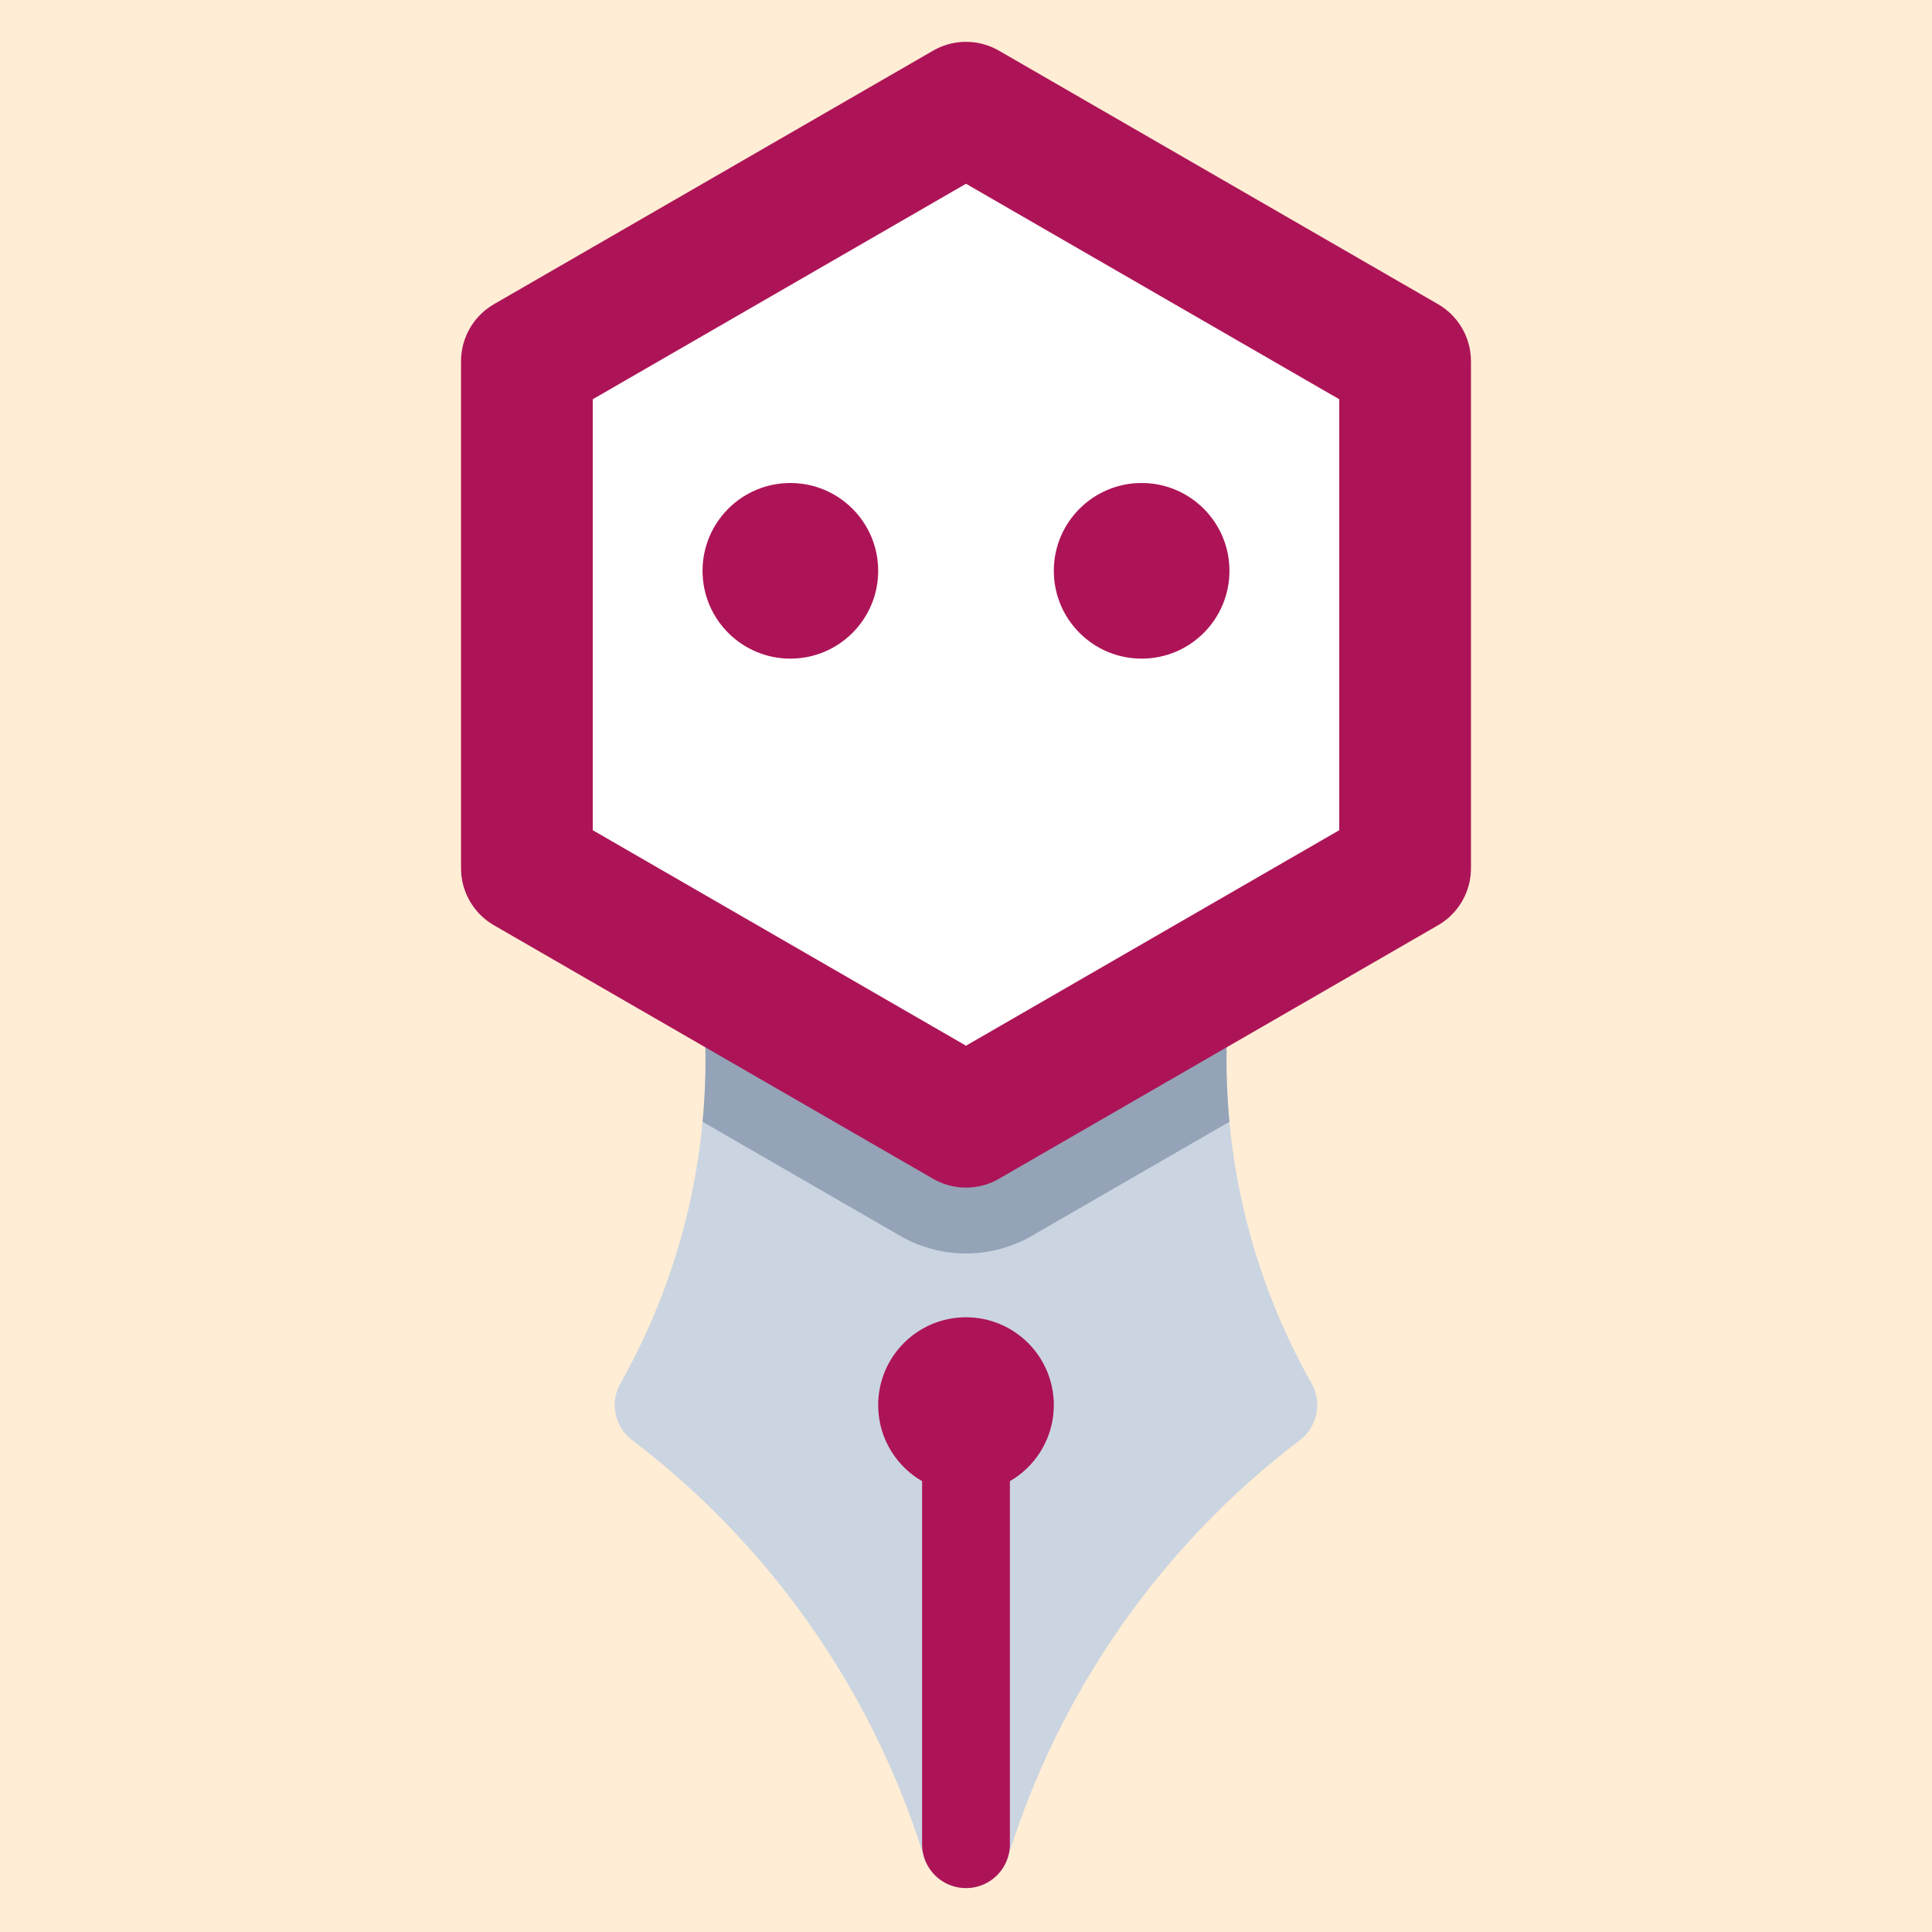
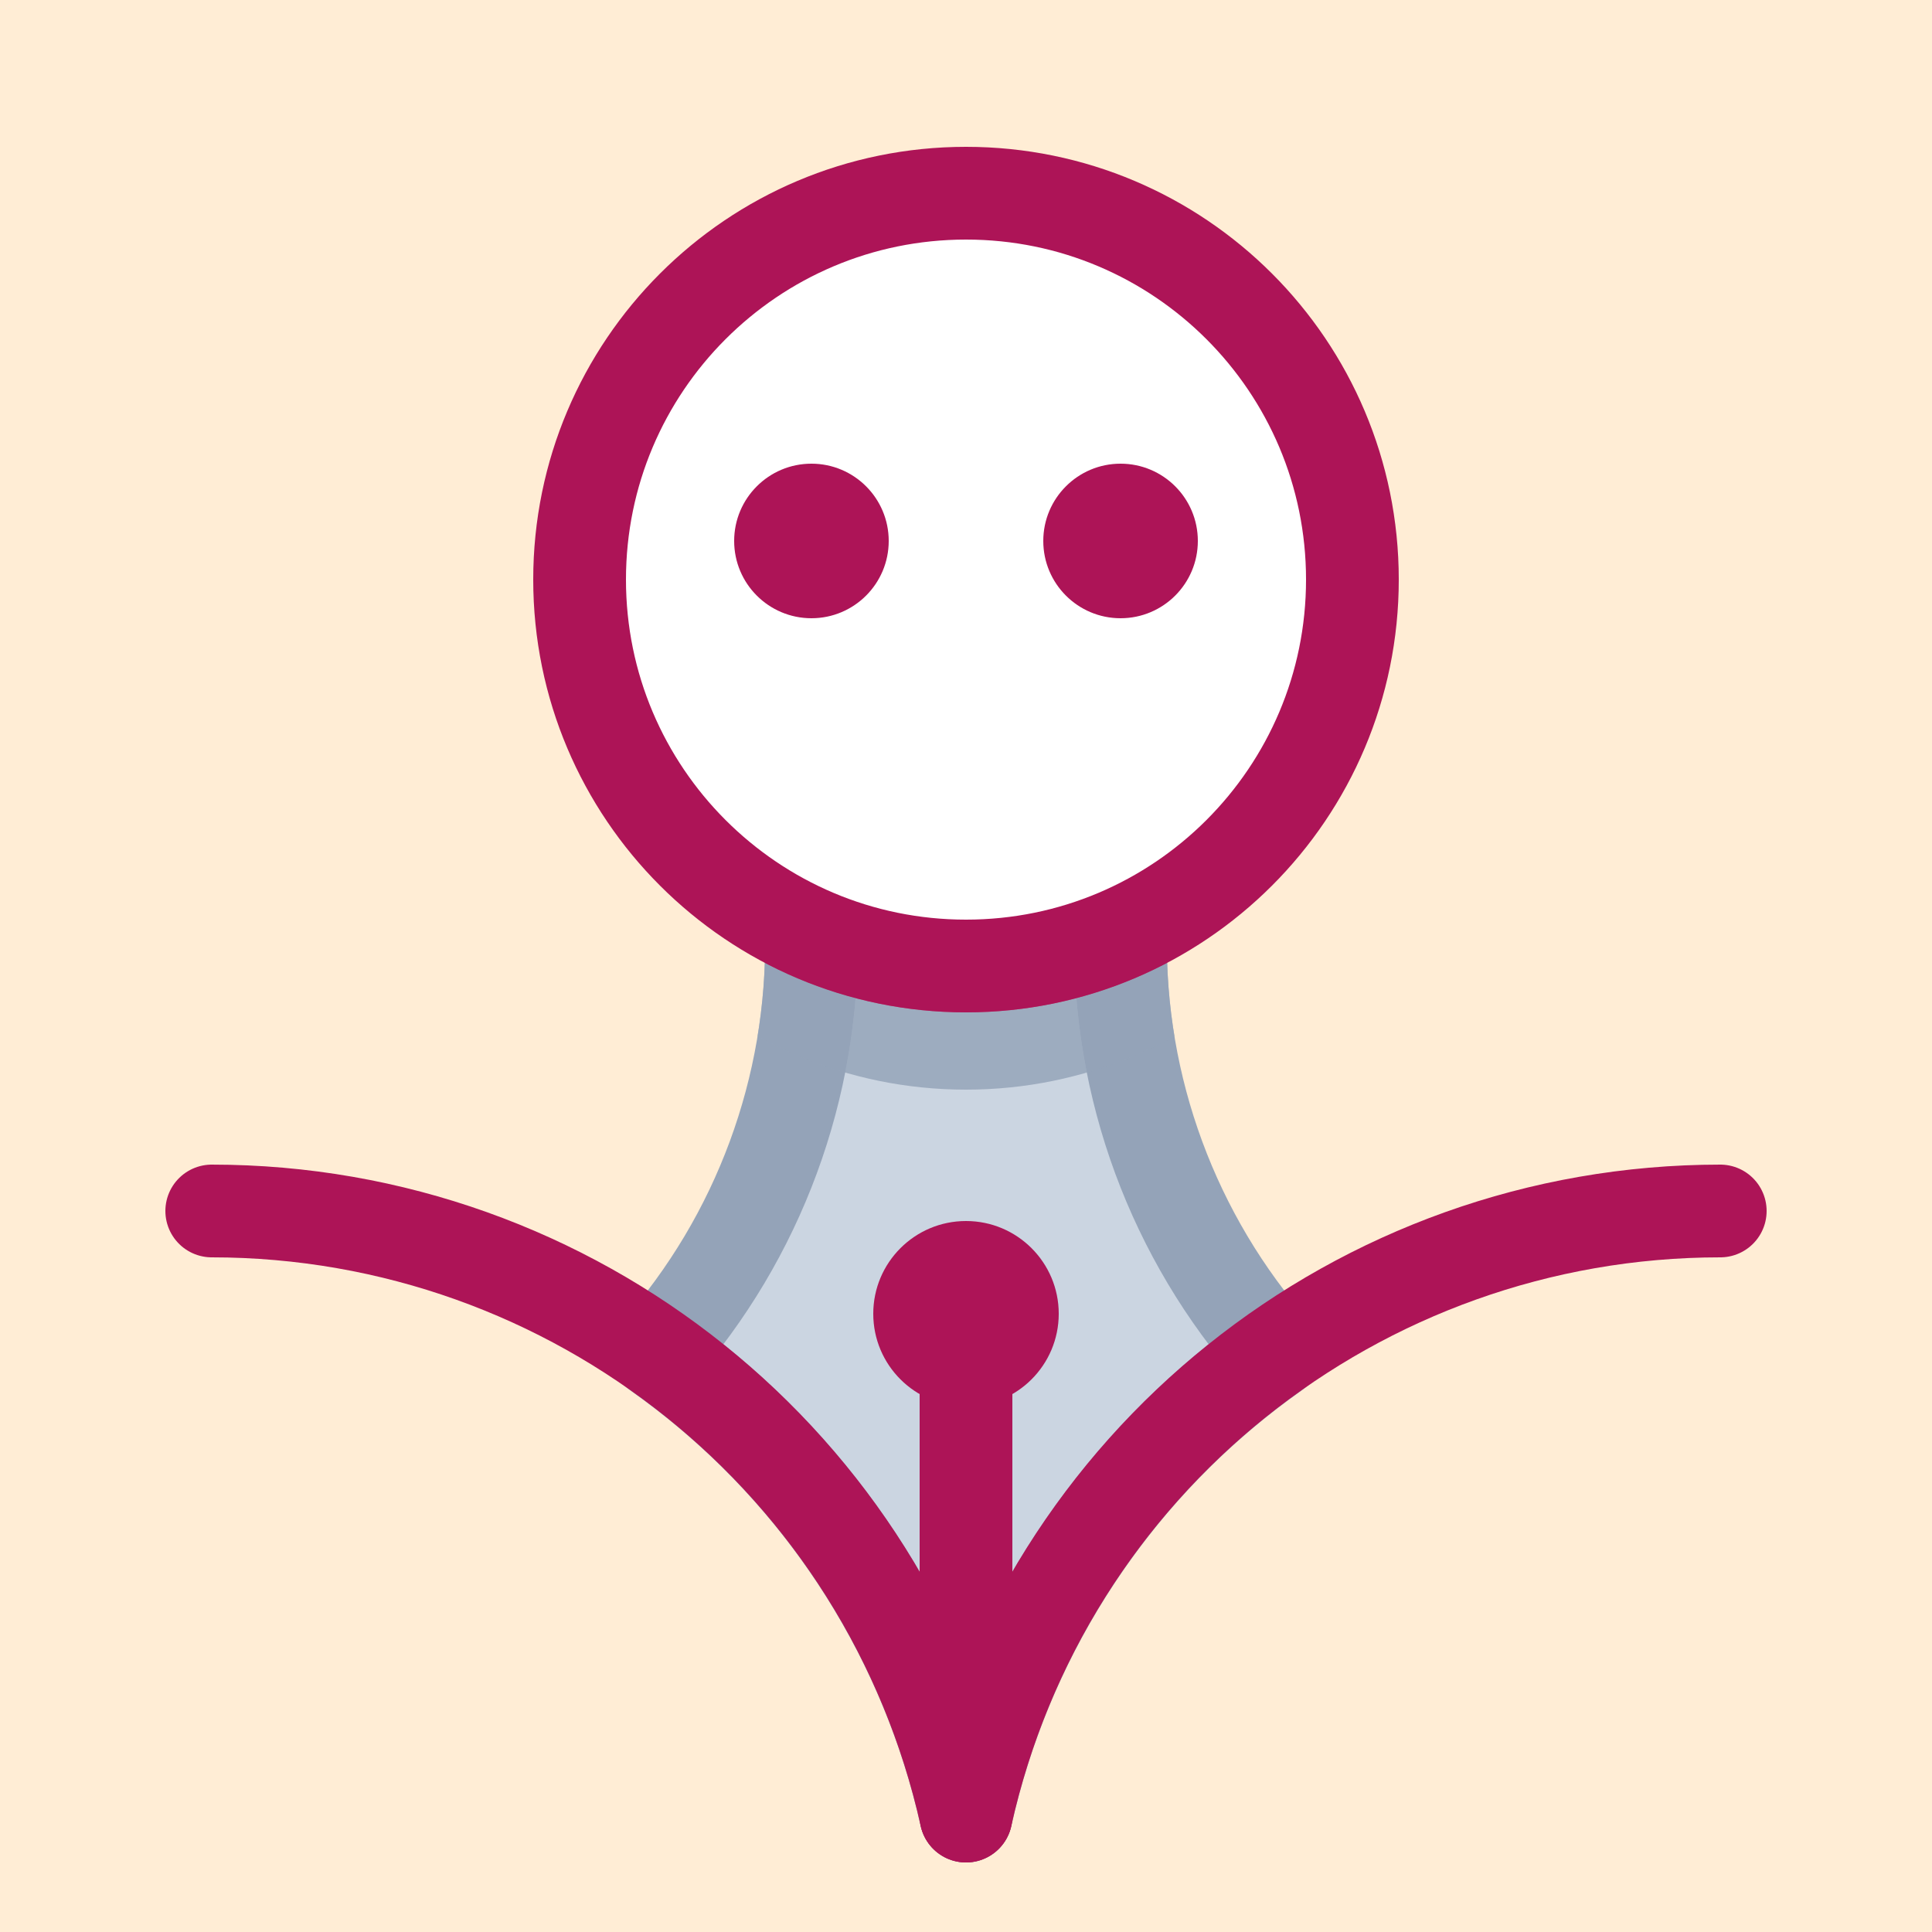
- <svg xmlns="http://www.w3.org/2000/svg" viewBox="-110 -70 220 220">
-   <rect x="-110" y="-70" width="220" height="220" fill="#ffedd5" />
-   <path fill="#cbd5e1" stroke="#cbd5e1" stroke-width="10" stroke-linejoin="round" d="       M -25 43.302       A 80 80 0 0 1 -35 90       A 100 100 0 0 1 0 140       A 100 100 0 0 1 35 90       A 80 80 0 0 1 25 43.302       L 0 57.735       z     " />
-   <mask id="shadow" x="-70" y="-70" width="140" height="240">
-     <path fill="white" stroke="white" stroke-width="10" stroke-linejoin="round" d="         M -25 43.302         A 80 80 0 0 1 -35 90         L 35 90         A 80 80 0 0 1 25 43.302         L 0 57.735         z       " />
+ <svg xmlns="http://www.w3.org/2000/svg" viewBox="-125 -125 250 250">
+   <rect x="-125" y="-125" width="250" height="250" fill="#ffedd5" />
+   <path id="pen" fill="#cbd5e1" stroke="#94a3b8" stroke-width="12" stroke-linejoin="round" stroke-linecap="round" d="       M -20 -4.2       A 80 80 0 0 1 -40 50       A 100 100 0 0 1 0 110       A 100 100 0 0 1 40 50       A 80 80 0 0 1 20 -4.2       A 50 50 0 0 1 -20 -4.2       z     " />
+   <filter id="shadow" x="-100%" y="-100%" width="300%" height="300%">
+     <feDropShadow in="SourceGraphic" dx="0" dy="10" stdDeviation="0" flood-color="#94a3b8" />
+   </filter>
+   <mask id="clip" x="-100%" y="-100%" width="300%" height="300%">
+     <use href="#pen" />
  </mask>
-   <path mask="url(#shadow)" fill="none" stroke="#94a3b8" stroke-width="30" stroke-linecap="round" stroke-linejoin="round" d="       M -50 28.868       L 0 57.735       L 50 28.868     " />
-   <circle cx="0" cy="90" r="10" fill="#ad1457" />
-   <path fill="none" stroke="#ad1457" stroke-width="10" stroke-linecap="round" d="       M 0 90       L 0 140     " />
-   <path fill="white" stroke="#ad1457" stroke-width="15" stroke-linejoin="round" d="       M 0 57.735       L 50 28.868       L 50 -28.868       L 0 -57.735       L -50 -28.868       L -50 28.868       z     " />
-   <circle cx="-20" cy="-5" r="10" fill="#ad1457" />
-   <circle cx="20" cy="-5" r="10" fill="#ad1457" />
+   <use href="#face" filter="url(#shadow)" mask="url(#clip)" />
+   <circle cx="0" cy="45" r="12" fill="#ad1457" />
+   <path fill="none" stroke="#ad1457" stroke-width="12" stroke-linecap="round" d="       M 0 45       L 0 110     " />
+   <path fill="none" stroke="#ad1457" stroke-width="12" stroke-linecap="round" d="       M 0 110       A 100 100 0 0 1 97.6 31.7       M 0 110       A 100 100 0 0 0 -97.6 31.7     " />
+   <circle id="face" fill="white" stroke="#ad1457" stroke-width="12" stroke-linejoin="round" cx="0" cy="-50" r="50" />
+   <circle cx="-20" cy="-55" r="10" fill="#ad1457" />
+   <circle cx="20" cy="-55" r="10" fill="#ad1457" />
</svg>
